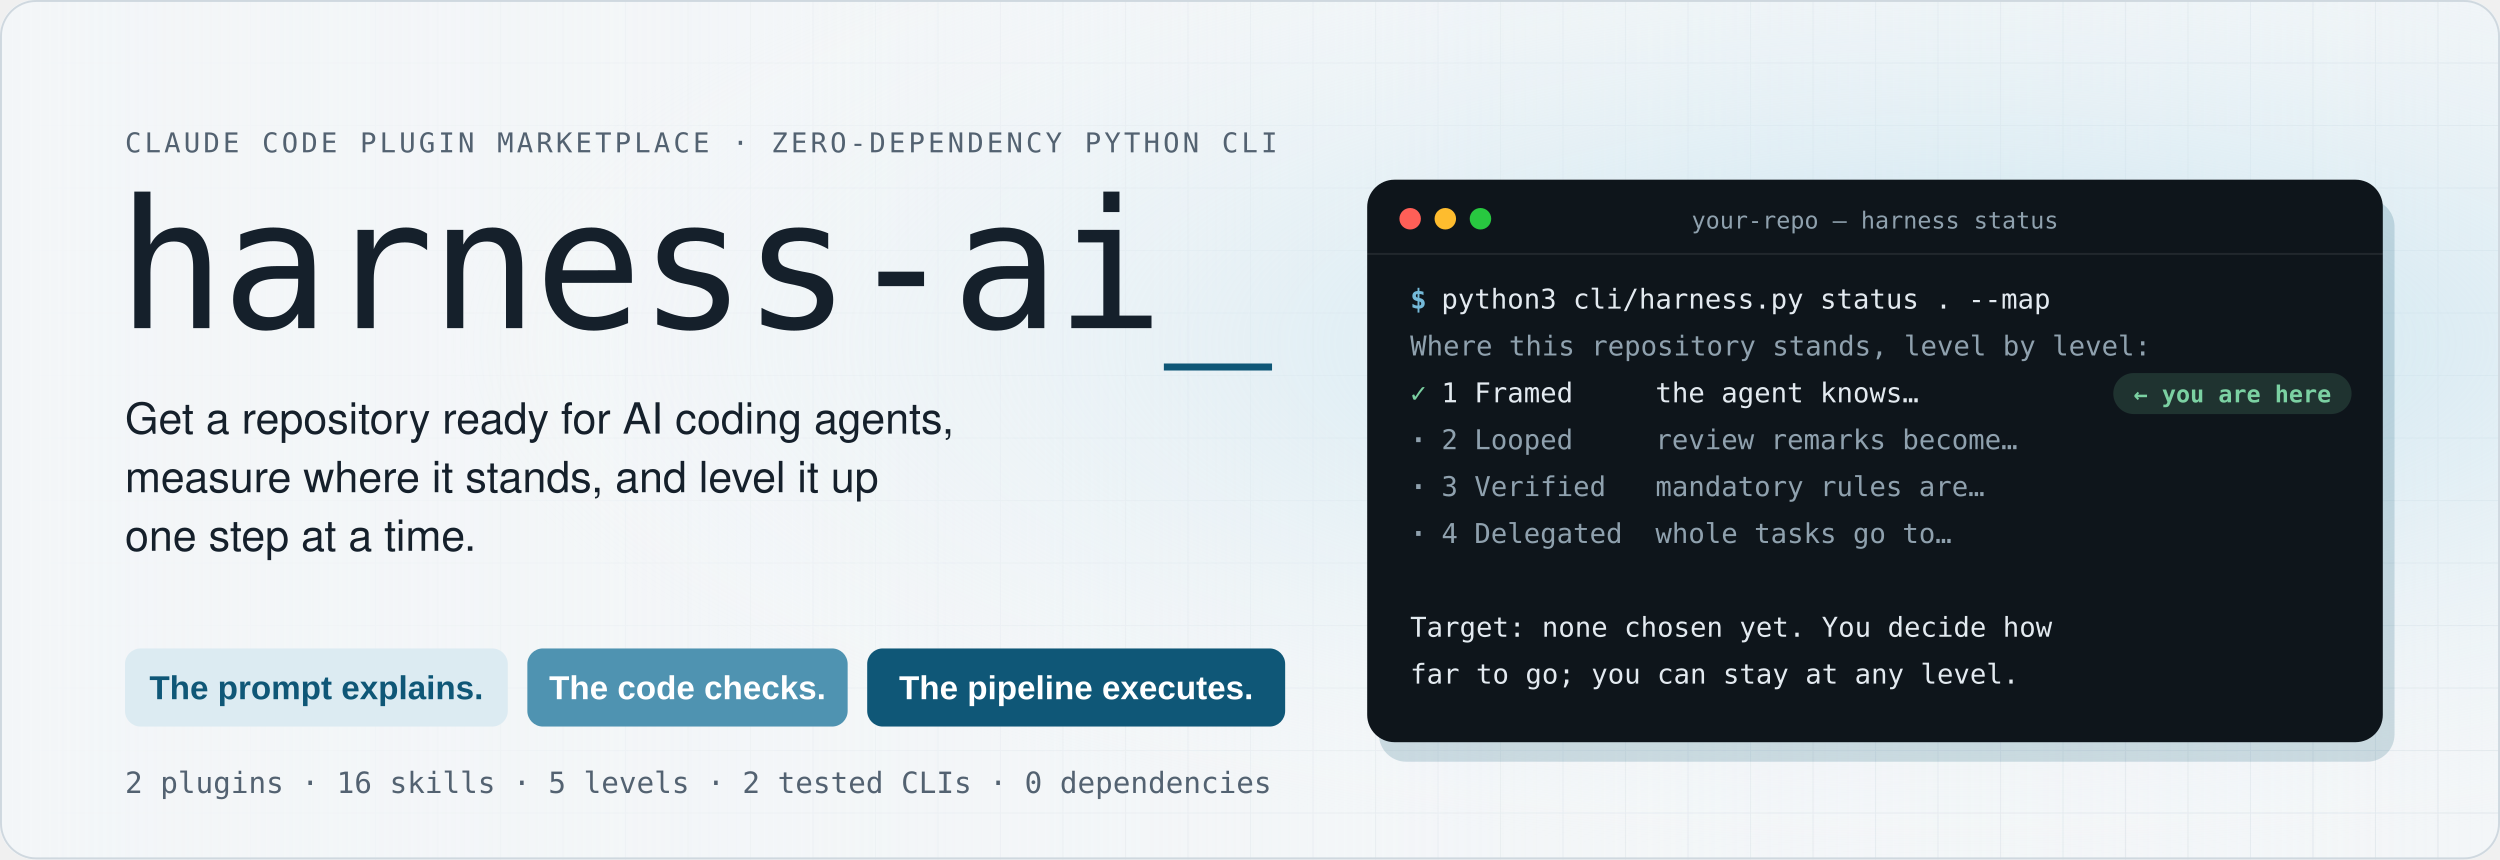
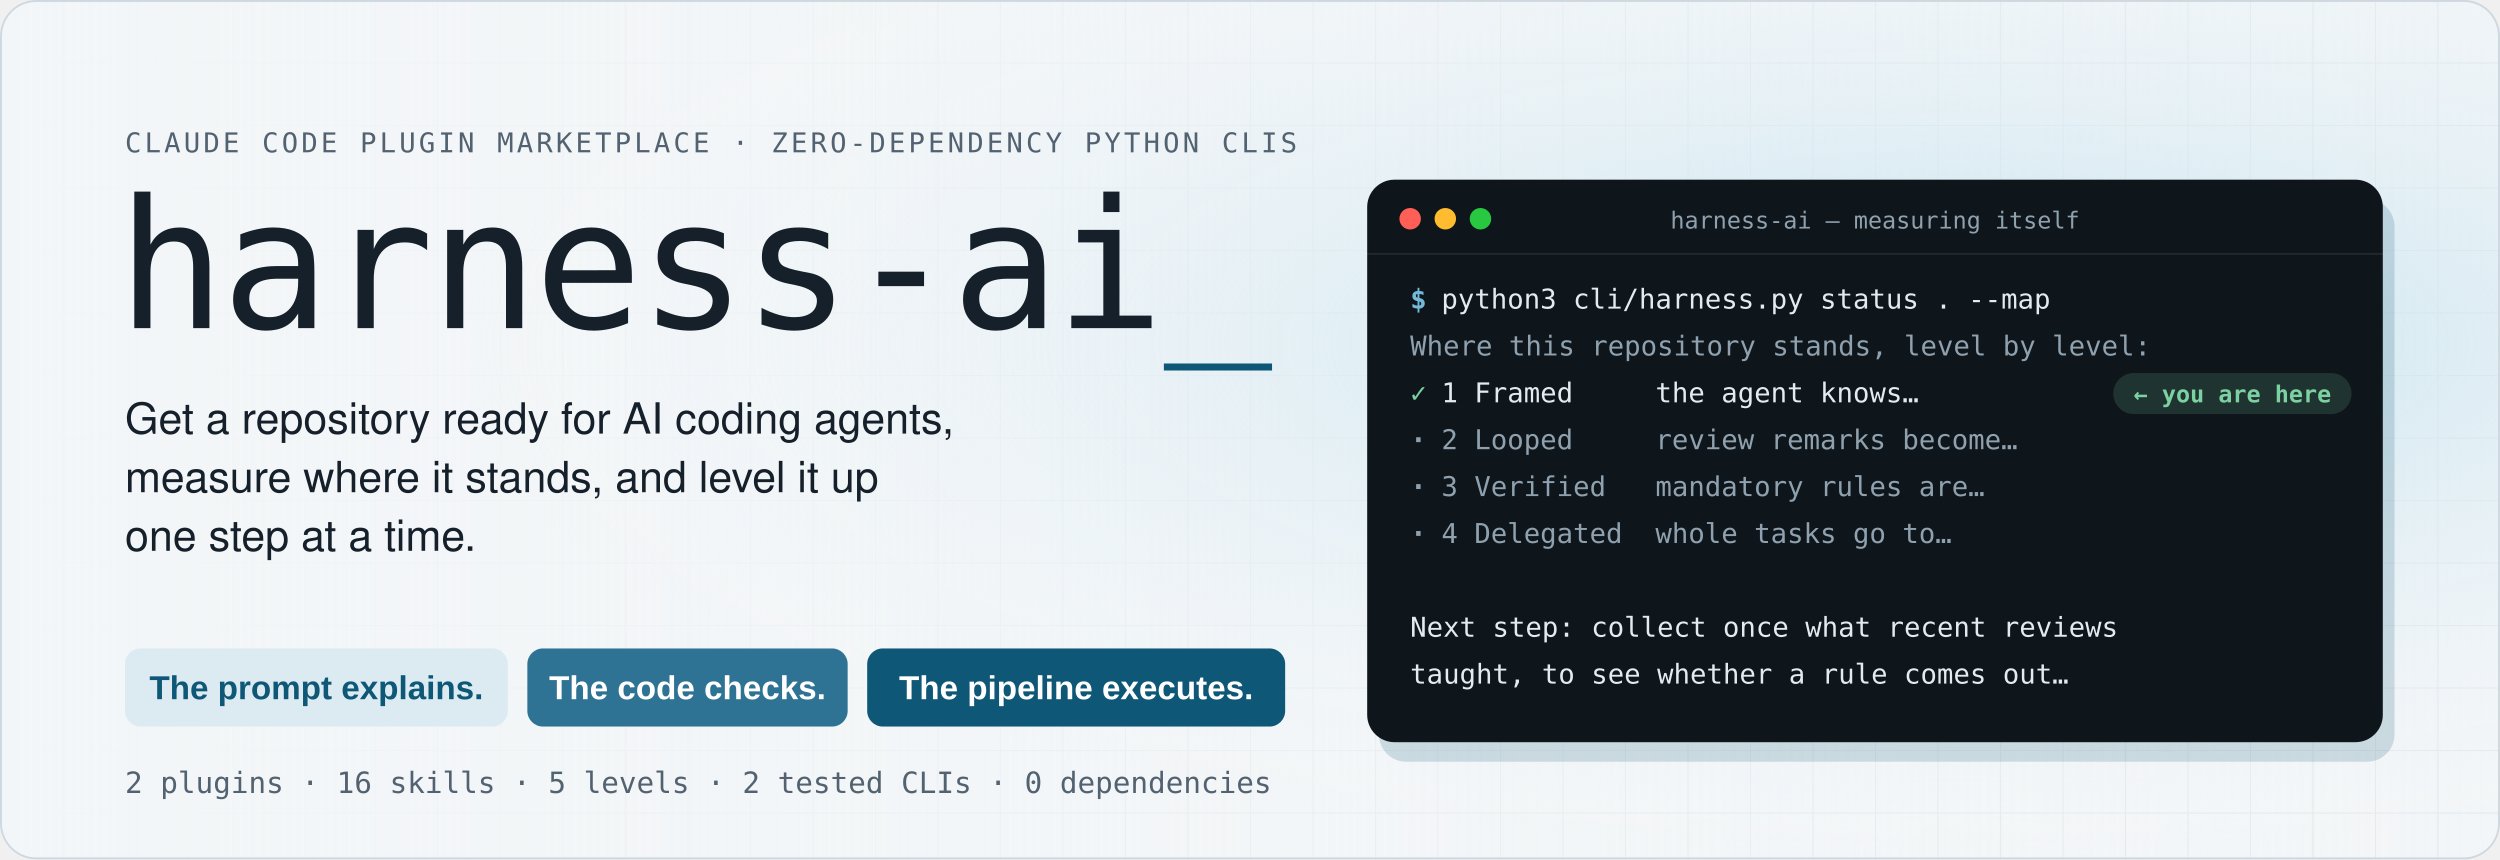
<svg xmlns="http://www.w3.org/2000/svg" width="1280" height="440" viewBox="0 0 1280 440" role="img" aria-labelledby="t d">
  <style>
  @media (prefers-reduced-motion: reduce) { * { animation: none !important; } }
  .rise { animation: rise .7s cubic-bezier(.16,1,.3,1) backwards; }
  @keyframes rise { from { opacity: 0; transform: translateY(10px); } to { opacity: 1; transform: none; } }

-   .cursor { animation: blink 1.1s steps(1) infinite; }
+   .cursor { animation: blink 1.1s steps(1) 4; }
  @keyframes blink { 50% { opacity: 0; } }
-   .here { animation: pulse 2.4s ease-in-out infinite; }
+   .here { animation: pulse 2.4s ease-in-out 2; }
  @keyframes pulse { 50% { opacity: .55; } }
</style>
  <rect width="1280" height="440" rx="18" fill="#f3f6f8" />
  <defs>
    <pattern id="grid" width="32" height="32" patternUnits="userSpaceOnUse">
      <path d="M32 0H0V32" fill="none" stroke="#cfd8df" stroke-width="1" opacity=".45" />
    </pattern>
    <radialGradient id="glow" cx="78%" cy="40%" r="60%">
      <stop offset="0" stop-color="#bfe0ee" stop-opacity=".9" />
      <stop offset="1" stop-color="#f3f6f8" stop-opacity="0" />
    </radialGradient>
    <linearGradient id="fade" x1="0" x2="1">
      <stop offset="0" stop-color="#f3f6f8" />
      <stop offset=".55" stop-color="#f3f6f8" stop-opacity=".4" />
      <stop offset="1" stop-color="#f3f6f8" stop-opacity="0" />
    </linearGradient>
    <clipPath id="card">
      <rect width="1280" height="440" rx="18" />
    </clipPath>
  </defs>
  <g clip-path="url(#card)">
    <rect width="1280" height="440" fill="url(#grid)" />
    <rect width="1280" height="440" fill="url(#fade)" />
    <rect width="1280" height="440" fill="url(#glow)" />
  </g>
  <rect x=".5" y=".5" width="1279" height="439" rx="18" fill="none" stroke="#cfd8df" />
  <g class="rise" style="animation-delay:0.10s">
-     <text x="64" y="78" font-family="'IBM Plex Mono', ui-monospace, SFMono-Regular, Menlo, Consolas, monospace" font-size="14" font-weight="400" fill="#536271" text-anchor="start" letter-spacing="1.6">CLAUDE CODE PLUGIN MARKETPLACE  ·  ZERO-DEPENDENCY PYTHON CLI</text>
+     <text x="64" y="78" font-family="'IBM Plex Mono', ui-monospace, SFMono-Regular, Menlo, Consolas, monospace" font-size="14" font-weight="400" fill="#536271" text-anchor="start" letter-spacing="1.6">CLAUDE CODE PLUGIN MARKETPLACE  ·  ZERO-DEPENDENCY PYTHON CLIS</text>
  </g>
  <g class="rise" style="animation-delay:0.22s">
    <text x="60" y="168" font-family="'IBM Plex Mono', ui-monospace, SFMono-Regular, Menlo, Consolas, monospace" font-size="92" font-weight="500" fill="#15202b" letter-spacing="-2">harness-ai<tspan class="cursor" fill="#0f5777">_</tspan>
    </text>
  </g>
  <g class="rise" style="animation-delay:0.34s">
    <text x="64" y="222" font-family="'IBM Plex Sans', -apple-system, 'Segoe UI', Helvetica, Arial, sans-serif" font-size="22" font-weight="400" fill="#15202b" text-anchor="start">Get a repository ready for AI coding agents,</text>
  </g>
  <g class="rise" style="animation-delay:0.34s">
    <text x="64" y="252" font-family="'IBM Plex Sans', -apple-system, 'Segoe UI', Helvetica, Arial, sans-serif" font-size="22" font-weight="400" fill="#15202b" text-anchor="start">measure where it stands, and level it up</text>
  </g>
  <g class="rise" style="animation-delay:0.34s">
    <text x="64" y="282" font-family="'IBM Plex Sans', -apple-system, 'Segoe UI', Helvetica, Arial, sans-serif" font-size="22" font-weight="400" fill="#15202b" text-anchor="start">one step at a time.</text>
  </g>
  <g class="rise" style="animation-delay:0.64s">
    <rect x="64" y="332" width="196" height="40" rx="8" fill="#dcebf2" />
    <text x="162.0" y="358" font-family="'IBM Plex Sans Condensed', 'IBM Plex Sans', -apple-system, 'Segoe UI', 'Helvetica Neue', Arial, sans-serif" font-size="17" font-weight="600" fill="#0f5777" text-anchor="middle">The prompt explains.</text>
  </g>
  <g class="rise" style="animation-delay:0.82s">
-     <rect x="270" y="332" width="164" height="40" rx="8" fill="#4f93b1" />
+     <rect x="270" y="332" width="164" height="40" rx="8" fill="#2f7394" />
    <text x="352.0" y="358" font-family="'IBM Plex Sans Condensed', 'IBM Plex Sans', -apple-system, 'Segoe UI', 'Helvetica Neue', Arial, sans-serif" font-size="17" font-weight="600" fill="#ffffff" text-anchor="middle">The code checks.</text>
  </g>
  <g class="rise" style="animation-delay:1.00s">
    <rect x="444" y="332" width="214" height="40" rx="8" fill="#0f5777" />
    <text x="551.0" y="358" font-family="'IBM Plex Sans Condensed', 'IBM Plex Sans', -apple-system, 'Segoe UI', 'Helvetica Neue', Arial, sans-serif" font-size="17" font-weight="600" fill="#ffffff" text-anchor="middle">The pipeline executes.</text>
  </g>
  <g class="rise" style="animation-delay:0.82s">
    <text x="64" y="406" font-family="'IBM Plex Mono', ui-monospace, SFMono-Regular, Menlo, Consolas, monospace" font-size="15" font-weight="400" fill="#536271" text-anchor="start">2 plugins  ·  16 skills  ·  5 levels  ·  2 tested CLIs  ·  0 dependencies</text>
  </g>
  <g class="rise" style="animation-delay:0.78s">
    <rect x="706" y="102" width="520" height="288" rx="14" fill="#0f5777" opacity=".18" />
    <rect x="700" y="92" width="520" height="288" rx="14" fill="#0e151b" />
    <circle cx="722" cy="112" r="5.5" fill="#ff5f57" />
    <circle cx="740" cy="112" r="5.5" fill="#febc2e" />
    <circle cx="758" cy="112" r="5.5" fill="#28c840" />
-     <text x="960.0" y="117" font-family="'IBM Plex Mono', ui-monospace, SFMono-Regular, Menlo, Consolas, monospace" font-size="12" font-weight="400" fill="#8fa1ae" text-anchor="middle">your-repo — harness status</text>
+     <text x="960.0" y="117" font-family="'IBM Plex Mono', ui-monospace, SFMono-Regular, Menlo, Consolas, monospace" font-size="12" font-weight="400" fill="#8fa1ae" text-anchor="middle">harness-ai — measuring itself</text>
    <line x1="700" x2="1220" y1="130" y2="130" stroke="#ffffff" stroke-opacity=".08" />
    <text x="722" y="158" font-family="'IBM Plex Mono', ui-monospace, SFMono-Regular, Menlo, Consolas, monospace" font-size="14" font-weight="600" fill="#74b9d8" text-anchor="start">$ </text>
    <text x="738" y="158" font-family="'IBM Plex Mono', ui-monospace, SFMono-Regular, Menlo, Consolas, monospace" font-size="14" font-weight="400" fill="#e3eaf0" text-anchor="start" xml:space="preserve" style="white-space:pre">python3 cli/harness.py status . --map</text>
    <text x="722" y="182" font-family="'IBM Plex Mono', ui-monospace, SFMono-Regular, Menlo, Consolas, monospace" font-size="14" font-weight="400" fill="#8fa1ae" text-anchor="start" xml:space="preserve" style="white-space:pre">Where this repository stands, level by level:</text>
    <text x="722" y="206" font-family="'IBM Plex Mono', ui-monospace, SFMono-Regular, Menlo, Consolas, monospace" font-size="14" font-weight="600" fill="#7bd1a2" text-anchor="start">✓ </text>
    <text x="738" y="206" font-family="'IBM Plex Mono', ui-monospace, SFMono-Regular, Menlo, Consolas, monospace" font-size="14" font-weight="400" fill="#e3eaf0" text-anchor="start" xml:space="preserve" style="white-space:pre">1 Framed     the agent knows…</text>
    <text x="722" y="230" font-family="'IBM Plex Mono', ui-monospace, SFMono-Regular, Menlo, Consolas, monospace" font-size="14" font-weight="600" fill="#8fa1ae" text-anchor="start">· </text>
    <text x="738" y="230" font-family="'IBM Plex Mono', ui-monospace, SFMono-Regular, Menlo, Consolas, monospace" font-size="14" font-weight="400" fill="#8fa1ae" text-anchor="start" xml:space="preserve" style="white-space:pre">2 Looped     review remarks become…</text>
    <text x="722" y="254" font-family="'IBM Plex Mono', ui-monospace, SFMono-Regular, Menlo, Consolas, monospace" font-size="14" font-weight="600" fill="#8fa1ae" text-anchor="start">· </text>
    <text x="738" y="254" font-family="'IBM Plex Mono', ui-monospace, SFMono-Regular, Menlo, Consolas, monospace" font-size="14" font-weight="400" fill="#8fa1ae" text-anchor="start" xml:space="preserve" style="white-space:pre">3 Verified   mandatory rules are…</text>
    <text x="722" y="278" font-family="'IBM Plex Mono', ui-monospace, SFMono-Regular, Menlo, Consolas, monospace" font-size="14" font-weight="600" fill="#8fa1ae" text-anchor="start">· </text>
    <text x="738" y="278" font-family="'IBM Plex Mono', ui-monospace, SFMono-Regular, Menlo, Consolas, monospace" font-size="14" font-weight="400" fill="#8fa1ae" text-anchor="start" xml:space="preserve" style="white-space:pre">4 Delegated  whole tasks go to…</text>
    <text x="722" y="302" font-family="'IBM Plex Mono', ui-monospace, SFMono-Regular, Menlo, Consolas, monospace" font-size="14" font-weight="400" fill="#e3eaf0" text-anchor="start" xml:space="preserve" style="white-space:pre" />
-     <text x="722" y="326" font-family="'IBM Plex Mono', ui-monospace, SFMono-Regular, Menlo, Consolas, monospace" font-size="14" font-weight="400" fill="#e3eaf0" text-anchor="start" xml:space="preserve" style="white-space:pre">Target: none chosen yet. You decide how</text>
-     <text x="722" y="350" font-family="'IBM Plex Mono', ui-monospace, SFMono-Regular, Menlo, Consolas, monospace" font-size="14" font-weight="400" fill="#e3eaf0" text-anchor="start" xml:space="preserve" style="white-space:pre">far to go; you can stay at any level.</text>
+     <text x="722" y="326" font-family="'IBM Plex Mono', ui-monospace, SFMono-Regular, Menlo, Consolas, monospace" font-size="14" font-weight="400" fill="#e3eaf0" text-anchor="start" xml:space="preserve" style="white-space:pre">Next step: collect once what recent reviews</text>
+     <text x="722" y="350" font-family="'IBM Plex Mono', ui-monospace, SFMono-Regular, Menlo, Consolas, monospace" font-size="14" font-weight="400" fill="#e3eaf0" text-anchor="start" xml:space="preserve" style="white-space:pre">taught, to see whether a rule comes out…</text>
    <g class="here">
      <rect x="1082" y="191" width="122" height="21" rx="10.5" fill="#7bd1a2" opacity=".16" />
      <text x="1143" y="206" font-family="'IBM Plex Mono', ui-monospace, SFMono-Regular, Menlo, Consolas, monospace" font-size="12" font-weight="600" fill="#7bd1a2" text-anchor="middle">← you are here</text>
    </g>
  </g>
</svg>
